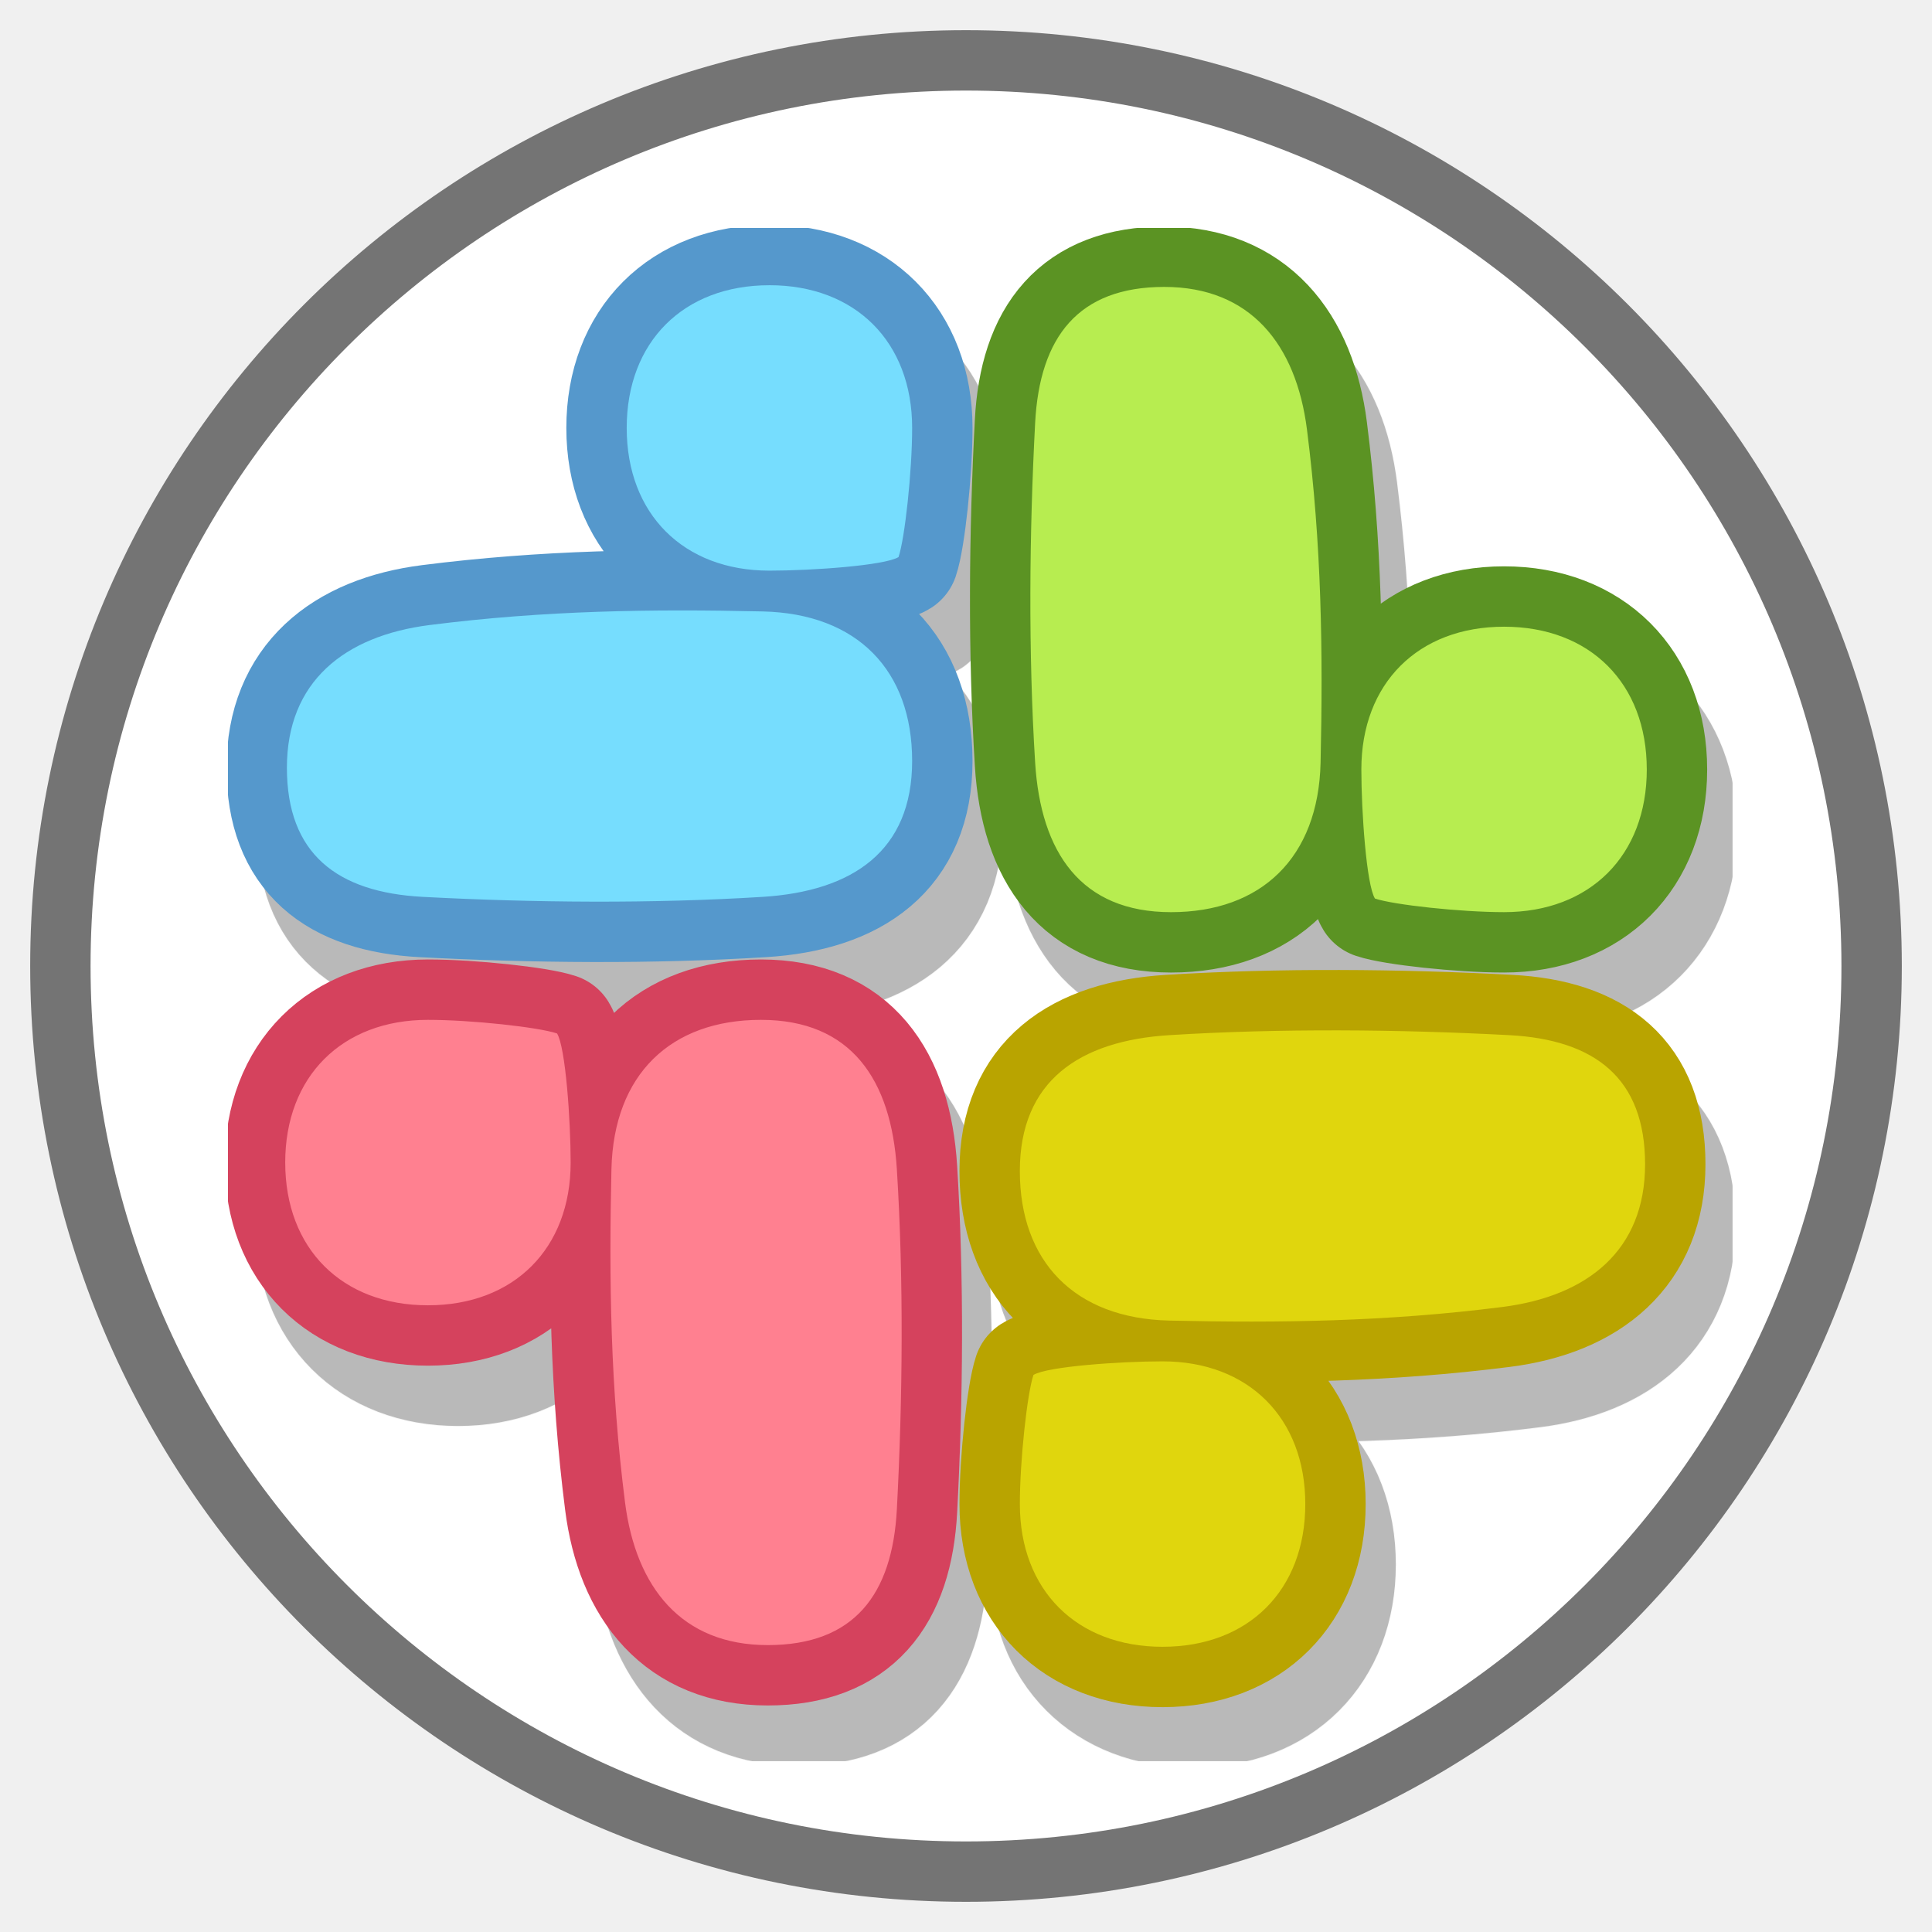
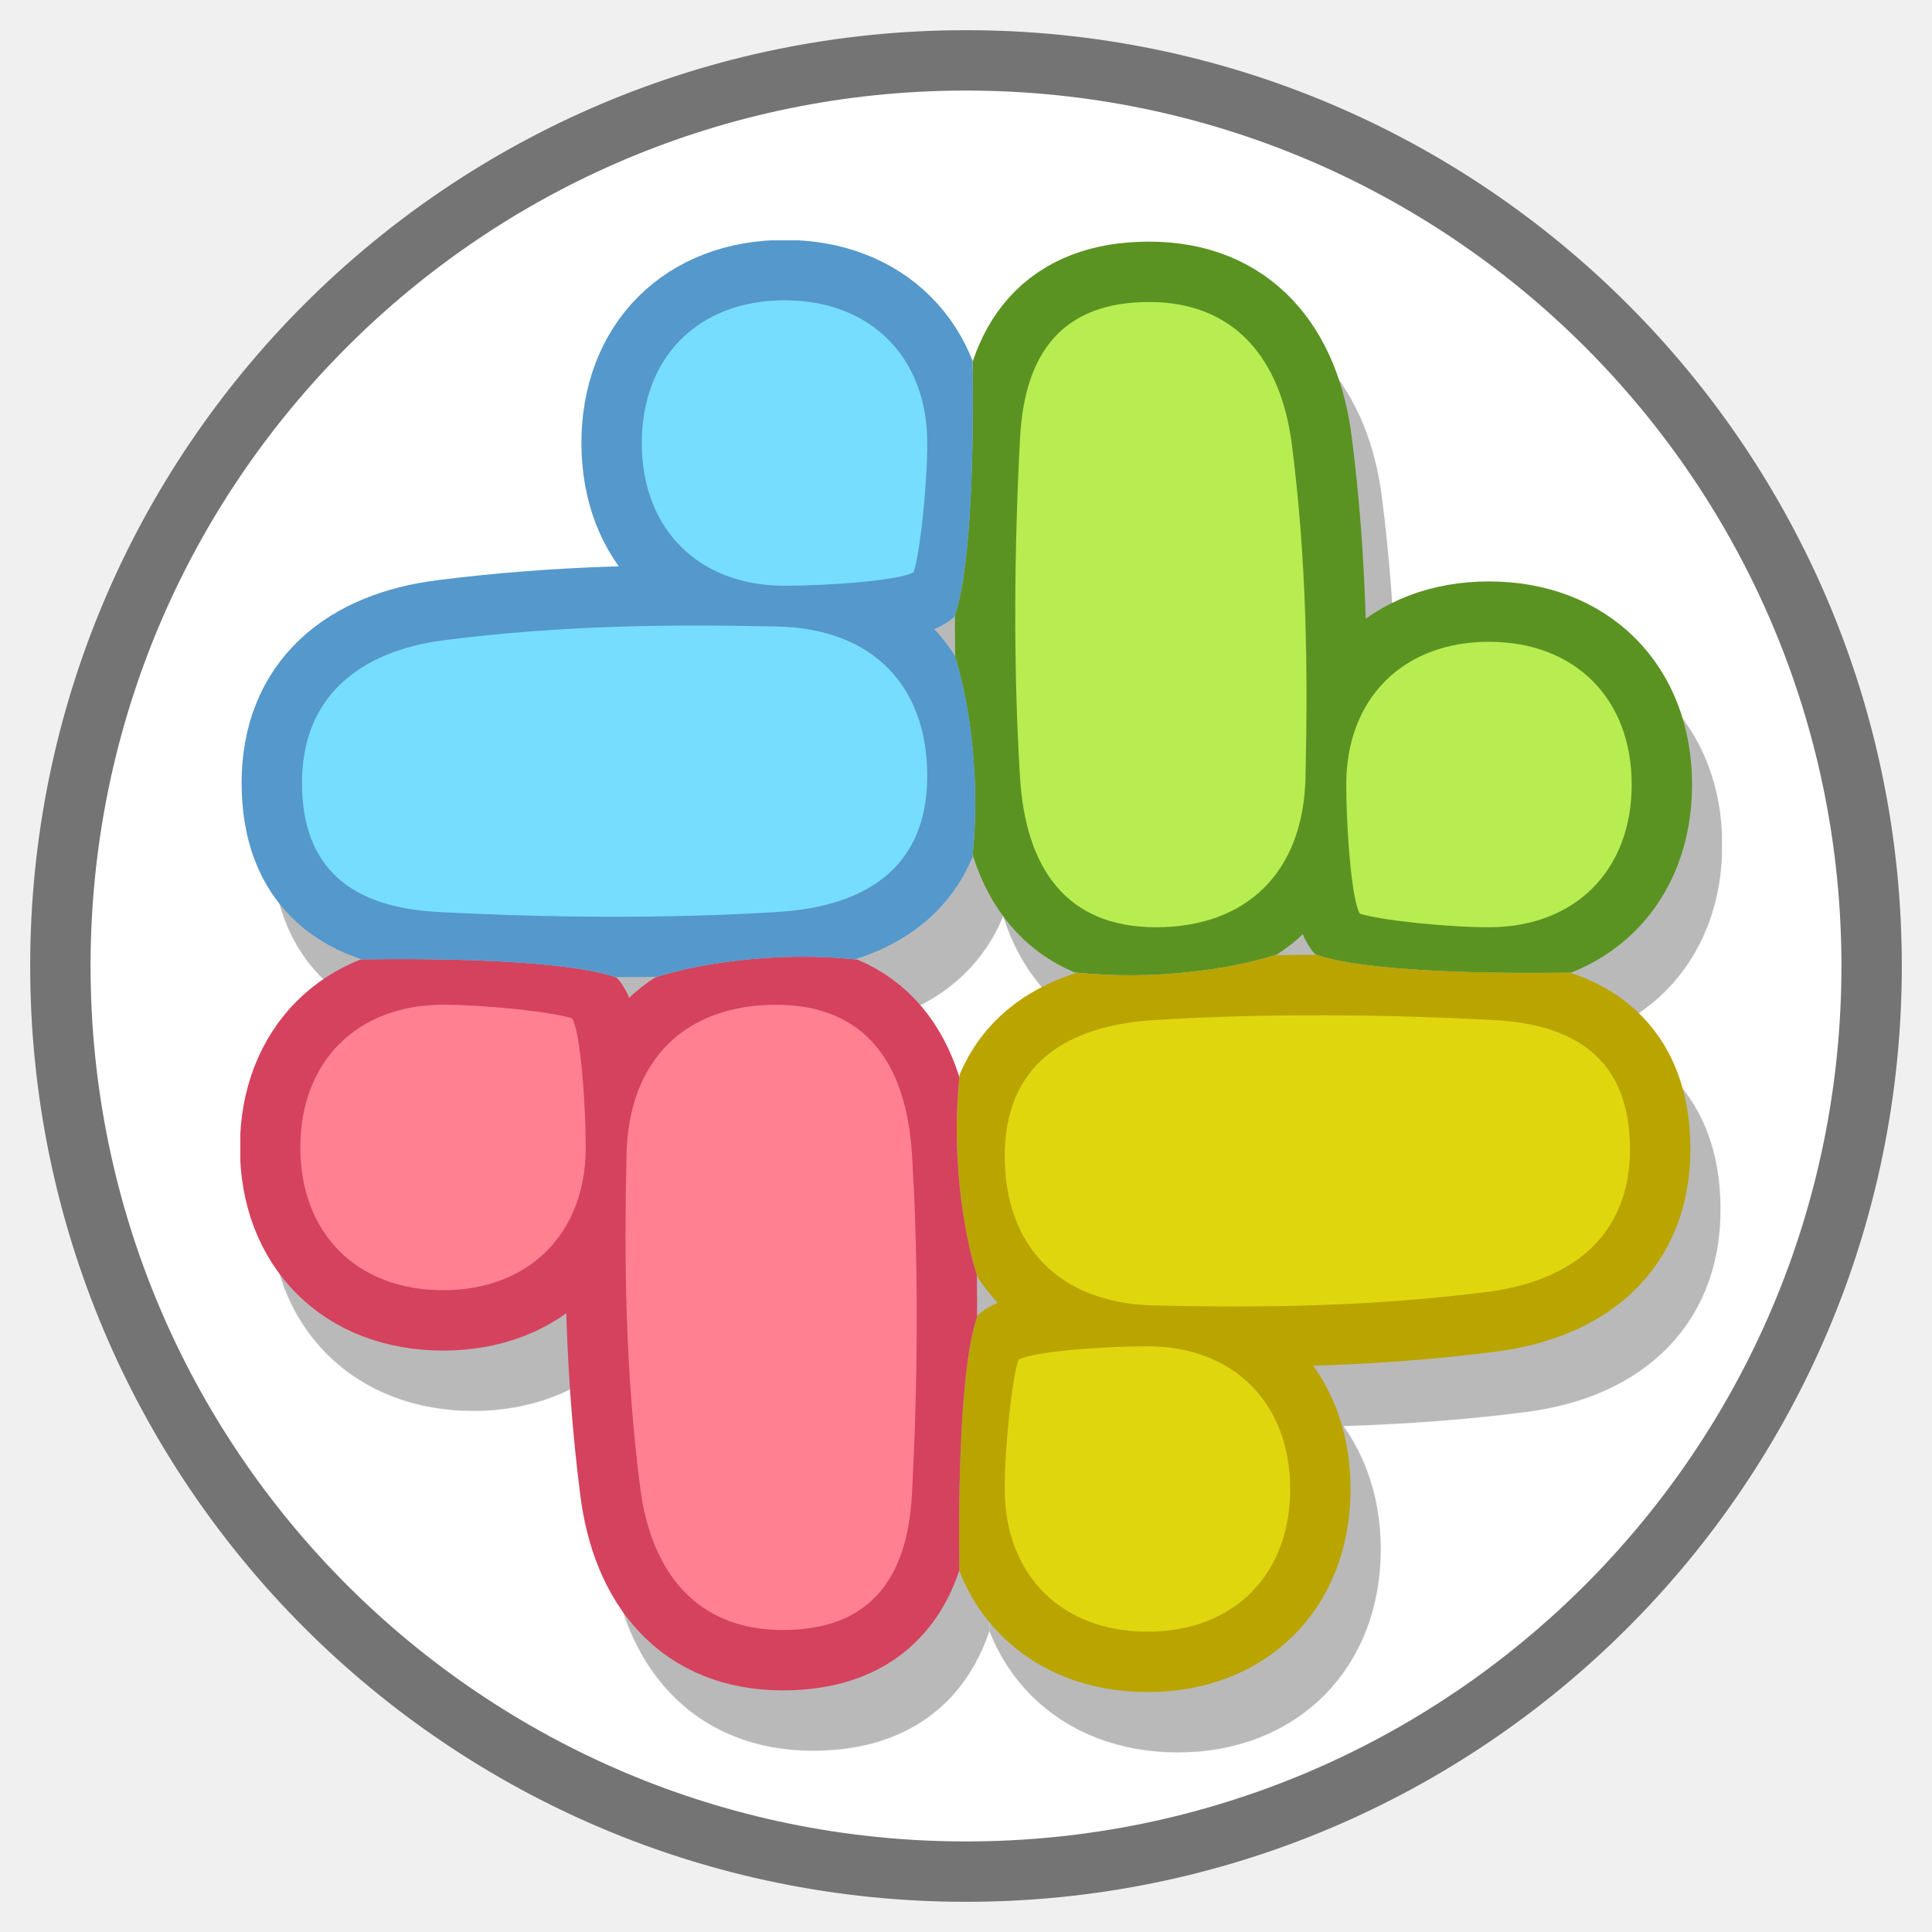
- <svg xmlns="http://www.w3.org/2000/svg" enable-background="new" id="svg8" version="1.1" viewBox="0 0 128 128" height="128" width="128" xml:space="preserve">
+ <svg xmlns="http://www.w3.org/2000/svg" xmlns:xlink="http://www.w3.org/1999/xlink" enable-background="new" id="svg8" version="1.1" viewBox="0 0 128 128" height="128" width="128" xml:space="preserve">
  <defs id="defs2">
-     <filter style="color-interpolation-filters:sRGB" id="filter1" x="-0.042" y="-0.042" width="1.105" height="1.126">
+     <filter style="color-interpolation-filters:sRGB" id="filter1" x="-0.045" y="-0.045" width="1.113" height="1.136">
      <feFlood id="feFlood1" flood-opacity="0.5" flood-color="rgb(116,116,116)" />
      <feComposite id="feComposite1" in2="SourceGraphic" operator="in" />
      <feOffset dx="2" dy="4" id="feOffset1" result="result1" />
      <feMerge id="feMerge1">
        <feMergeNode id="feMergeNode1" in="result1" />
        <feMergeNode id="feMergeNode2" in="SourceGraphic" />
      </feMerge>
    </filter>
+     <clipPath clipPathUnits="userSpaceOnUse" id="clipPath12">
+       <use x="0" y="0" xlink:href="#path10" id="use13" transform="rotate(90,64,64)" />
+     </clipPath>
+     <clipPath clipPathUnits="userSpaceOnUse" id="clipPath13">
+       <use x="0" y="0" xlink:href="#path10" id="use14" transform="rotate(180,64,64)" />
+     </clipPath>
+     <clipPath clipPathUnits="userSpaceOnUse" id="clipPath14">
+       <use x="0" y="0" xlink:href="#path10" id="use15" transform="rotate(-90,64,64)" />
+     </clipPath>
+     <clipPath clipPathUnits="userSpaceOnUse" id="clipPath16">
+       <use x="0" y="0" xlink:href="#path10" id="use17" />
+     </clipPath>
  </defs>
  <style id="style2296">.B{fill:#fc9abf}.C{fill:#ffc7df}.D{fill:#ed84cb}.E{fill-opacity:1}.F{stroke:none}</style>
  <g id="layer7" style="display:inline">
+     <path id="path10" style="color:#000000;display:inline;fill:none;fill-opacity:1;stroke-linecap:round;stroke-linejoin:round;-inkscape-stroke:none;paint-order:stroke markers fill;filter:url(#filter1)" d="M 64.439,56.635 C 64.95,51.739 64.264,46.626 63.285,43.543 L 62.725,41.988 63.266,40.75 c 1.125,-3.242 1.25,-11.565 1.174,-16.797 L 64,12 H 12 v 52 l 11.953,-0.439 c 5.232,-0.076 13.555,0.049 16.797,1.174 l 1.238,0.54 1.555,-0.56 c 3.083,-0.978 8.196,-1.665 13.092,-1.154 L 64,64 Z" />
    <circle r="60" cy="64" cx="64" id="circle887-0-4" style="display:inline;vector-effect:none;fill:#ffffff;fill-opacity:1;fill-rule:nonzero;stroke:#747474;stroke-width:4;stroke-linecap:butt;stroke-linejoin:round;stroke-miterlimit:4;stroke-dasharray:none;stroke-dashoffset:0;stroke-opacity:1;paint-order:fill markers stroke" />
    <g id="g8" style="filter:url(#filter1)">
-       <path id="path8" style="fill:#b7ed50;fill-opacity:1;stroke:#5b9323;stroke-width:8;stroke-linecap:round;stroke-linejoin:round;stroke-dasharray:none;stroke-opacity:1;paint-order:stroke markers fill" d="m 109.103,50.976 c 0,-5.697 -3.759,-9.455 -9.455,-9.455 -5.697,0 -9.455,3.759 -9.455,9.455 0,2.805 0.339,7.654 0.901,8.555 1.227,0.415 5.663,0.901 8.555,0.901 5.697,0 9.455,-3.759 9.455,-9.455 z M 86.591,28.464 c -0.718,-5.651 -3.759,-9.455 -9.455,-9.455 -5.697,0 -8.255,3.316 -8.555,9.005 -0.387,7.344 -0.457,15.173 0,22.513 0.371,5.956 3.037,9.906 9.005,9.906 5.968,0 9.763,-3.604 9.906,-9.906 0.166,-7.328 0.07,-14.431 -0.901,-22.062 z" />
-       <path id="path7" style="fill:#e0d60d;fill-opacity:1;stroke:#b9a400;stroke-width:8;stroke-linecap:round;stroke-linejoin:round;stroke-dasharray:none;stroke-opacity:1;paint-order:stroke markers fill" d="m 77.024,109.103 c 5.697,0 9.455,-3.759 9.455,-9.455 0,-5.697 -3.759,-9.455 -9.455,-9.455 -2.805,0 -7.654,0.339 -8.555,0.901 -0.415,1.227 -0.901,5.663 -0.901,8.555 0,5.697 3.759,9.455 9.455,9.455 z M 99.536,86.591 c 5.651,-0.718 9.455,-3.759 9.455,-9.455 0,-5.697 -3.316,-8.255 -9.005,-8.555 -7.344,-0.387 -15.173,-0.457 -22.513,0 -5.956,0.371 -9.906,3.037 -9.906,9.005 0,5.968 3.604,9.763 9.906,9.906 7.328,0.166 14.431,0.07 22.062,-0.901 z" />
-       <path id="path6" style="fill:#ff8090;fill-opacity:1;stroke:#d5425d;stroke-width:8;stroke-linecap:round;stroke-linejoin:round;stroke-dasharray:none;stroke-opacity:1;paint-order:stroke markers fill" d="m 18.897,77.024 c 0,5.697 3.759,9.455 9.455,9.455 5.697,0 9.455,-3.759 9.455,-9.455 0,-2.805 -0.339,-7.654 -0.901,-8.555 -1.227,-0.415 -5.663,-0.901 -8.555,-0.901 -5.697,0 -9.455,3.759 -9.455,9.455 z m 22.513,22.513 c 0.718,5.651 3.759,9.455 9.455,9.455 5.697,0 8.255,-3.316 8.555,-9.005 0.387,-7.344 0.457,-15.173 0,-22.513 -0.371,-5.956 -3.037,-9.906 -9.005,-9.906 -5.968,0 -9.763,3.604 -9.906,9.906 -0.166,7.328 -0.07,14.431 0.901,22.062 z" />
-       <path id="path2" style="fill:#76ddfe;fill-opacity:1;stroke:#5598cc;stroke-width:8;stroke-linecap:round;stroke-linejoin:round;stroke-dasharray:none;stroke-opacity:1;paint-order:stroke markers fill" d="m 50.976,18.897 c -5.697,0 -9.455,3.759 -9.455,9.455 0,5.697 3.759,9.455 9.455,9.455 2.805,0 7.654,-0.339 8.555,-0.901 0.415,-1.227 0.901,-5.663 0.901,-8.555 0,-5.697 -3.759,-9.455 -9.455,-9.455 z m -22.513,22.513 c -5.651,0.718 -9.455,3.759 -9.455,9.455 0,5.697 3.316,8.255 9.005,8.555 7.344,0.387 15.173,0.457 22.513,0 5.956,-0.371 9.906,-3.037 9.906,-9.005 0,-5.968 -3.604,-9.763 -9.906,-9.906 -7.328,-0.166 -14.431,-0.07 -22.062,0.901 z" />
+       <g id="g12" clip-path="url(#clipPath12)">
+         <path id="path8" style="fill:#b7ed50;fill-opacity:1;stroke:#5b9323;stroke-width:8;stroke-linecap:round;stroke-linejoin:round;stroke-dasharray:none;stroke-opacity:1;paint-order:stroke markers fill" d="m 108.103,51.976 c 0,-5.697 -3.759,-9.455 -9.455,-9.455 -5.697,0 -9.455,3.759 -9.455,9.455 0,2.805 0.339,7.654 0.901,8.555 1.227,0.415 5.663,0.901 8.555,0.901 5.697,0 9.455,-3.759 9.455,-9.455 z M 85.591,29.464 c -0.718,-5.651 -3.759,-9.455 -9.455,-9.455 -5.697,0 -8.255,3.316 -8.555,9.005 -0.387,7.344 -0.457,15.173 0,22.513 0.371,5.956 3.037,9.906 9.005,9.906 5.968,0 9.763,-3.604 9.906,-9.906 0.166,-7.328 0.07,-14.431 -0.901,-22.062 z" />
+       </g>
+       <g id="g13" clip-path="url(#clipPath13)">
+         <path id="path7" style="fill:#e0d60d;fill-opacity:1;stroke:#b9a400;stroke-width:8;stroke-linecap:round;stroke-linejoin:round;stroke-dasharray:none;stroke-opacity:1;paint-order:stroke markers fill" d="m 76.024,108.103 c 5.697,0 9.455,-3.759 9.455,-9.455 0,-5.697 -3.759,-9.455 -9.455,-9.455 -2.805,0 -7.654,0.339 -8.555,0.901 -0.415,1.227 -0.901,5.663 -0.901,8.555 0,5.697 3.759,9.455 9.455,9.455 z M 98.536,85.591 c 5.651,-0.718 9.455,-3.759 9.455,-9.455 0,-5.697 -3.316,-8.255 -9.005,-8.555 -7.344,-0.387 -15.173,-0.457 -22.513,0 -5.956,0.371 -9.906,3.037 -9.906,9.005 0,5.968 3.604,9.763 9.906,9.906 7.328,0.166 14.431,0.07 22.062,-0.901 z" />
+       </g>
+       <g id="g14" clip-path="url(#clipPath14)">
+         <path id="path6" style="fill:#ff8090;fill-opacity:1;stroke:#d5425d;stroke-width:8;stroke-linecap:round;stroke-linejoin:round;stroke-dasharray:none;stroke-opacity:1;paint-order:stroke markers fill" d="m 19.897,76.024 c 0,5.697 3.759,9.455 9.455,9.455 5.697,0 9.455,-3.759 9.455,-9.455 0,-2.805 -0.339,-7.654 -0.901,-8.555 -1.227,-0.415 -5.663,-0.901 -8.555,-0.901 -5.697,0 -9.455,3.759 -9.455,9.455 z m 22.513,22.513 c 0.718,5.651 3.759,9.455 9.455,9.455 5.697,0 8.255,-3.316 8.555,-9.005 0.387,-7.344 0.457,-15.173 0,-22.513 -0.371,-5.956 -3.037,-9.906 -9.005,-9.906 -5.968,0 -9.763,3.604 -9.906,9.906 -0.166,7.328 -0.07,14.431 0.901,22.062 z" />
+       </g>
+       <g id="g16" clip-path="url(#clipPath16)">
+         <path id="path2" style="fill:#76ddfe;fill-opacity:1;stroke:#5598cc;stroke-width:8;stroke-linecap:round;stroke-linejoin:round;stroke-dasharray:none;stroke-opacity:1;paint-order:stroke markers fill" d="m 51.976,19.897 c -5.697,0 -9.455,3.759 -9.455,9.455 0,5.697 3.759,9.455 9.455,9.455 2.805,0 7.654,-0.339 8.555,-0.901 0.415,-1.227 0.901,-5.663 0.901,-8.555 0,-5.697 -3.759,-9.455 -9.455,-9.455 z m -22.513,22.513 c -5.651,0.718 -9.455,3.759 -9.455,9.455 0,5.697 3.316,8.255 9.005,8.555 7.344,0.387 15.173,0.457 22.513,0 5.956,-0.371 9.906,-3.037 9.906,-9.005 0,-5.968 -3.604,-9.763 -9.906,-9.906 -7.328,-0.166 -14.431,-0.07 -22.062,0.901 z" />
+       </g>
    </g>
  </g>
</svg>
